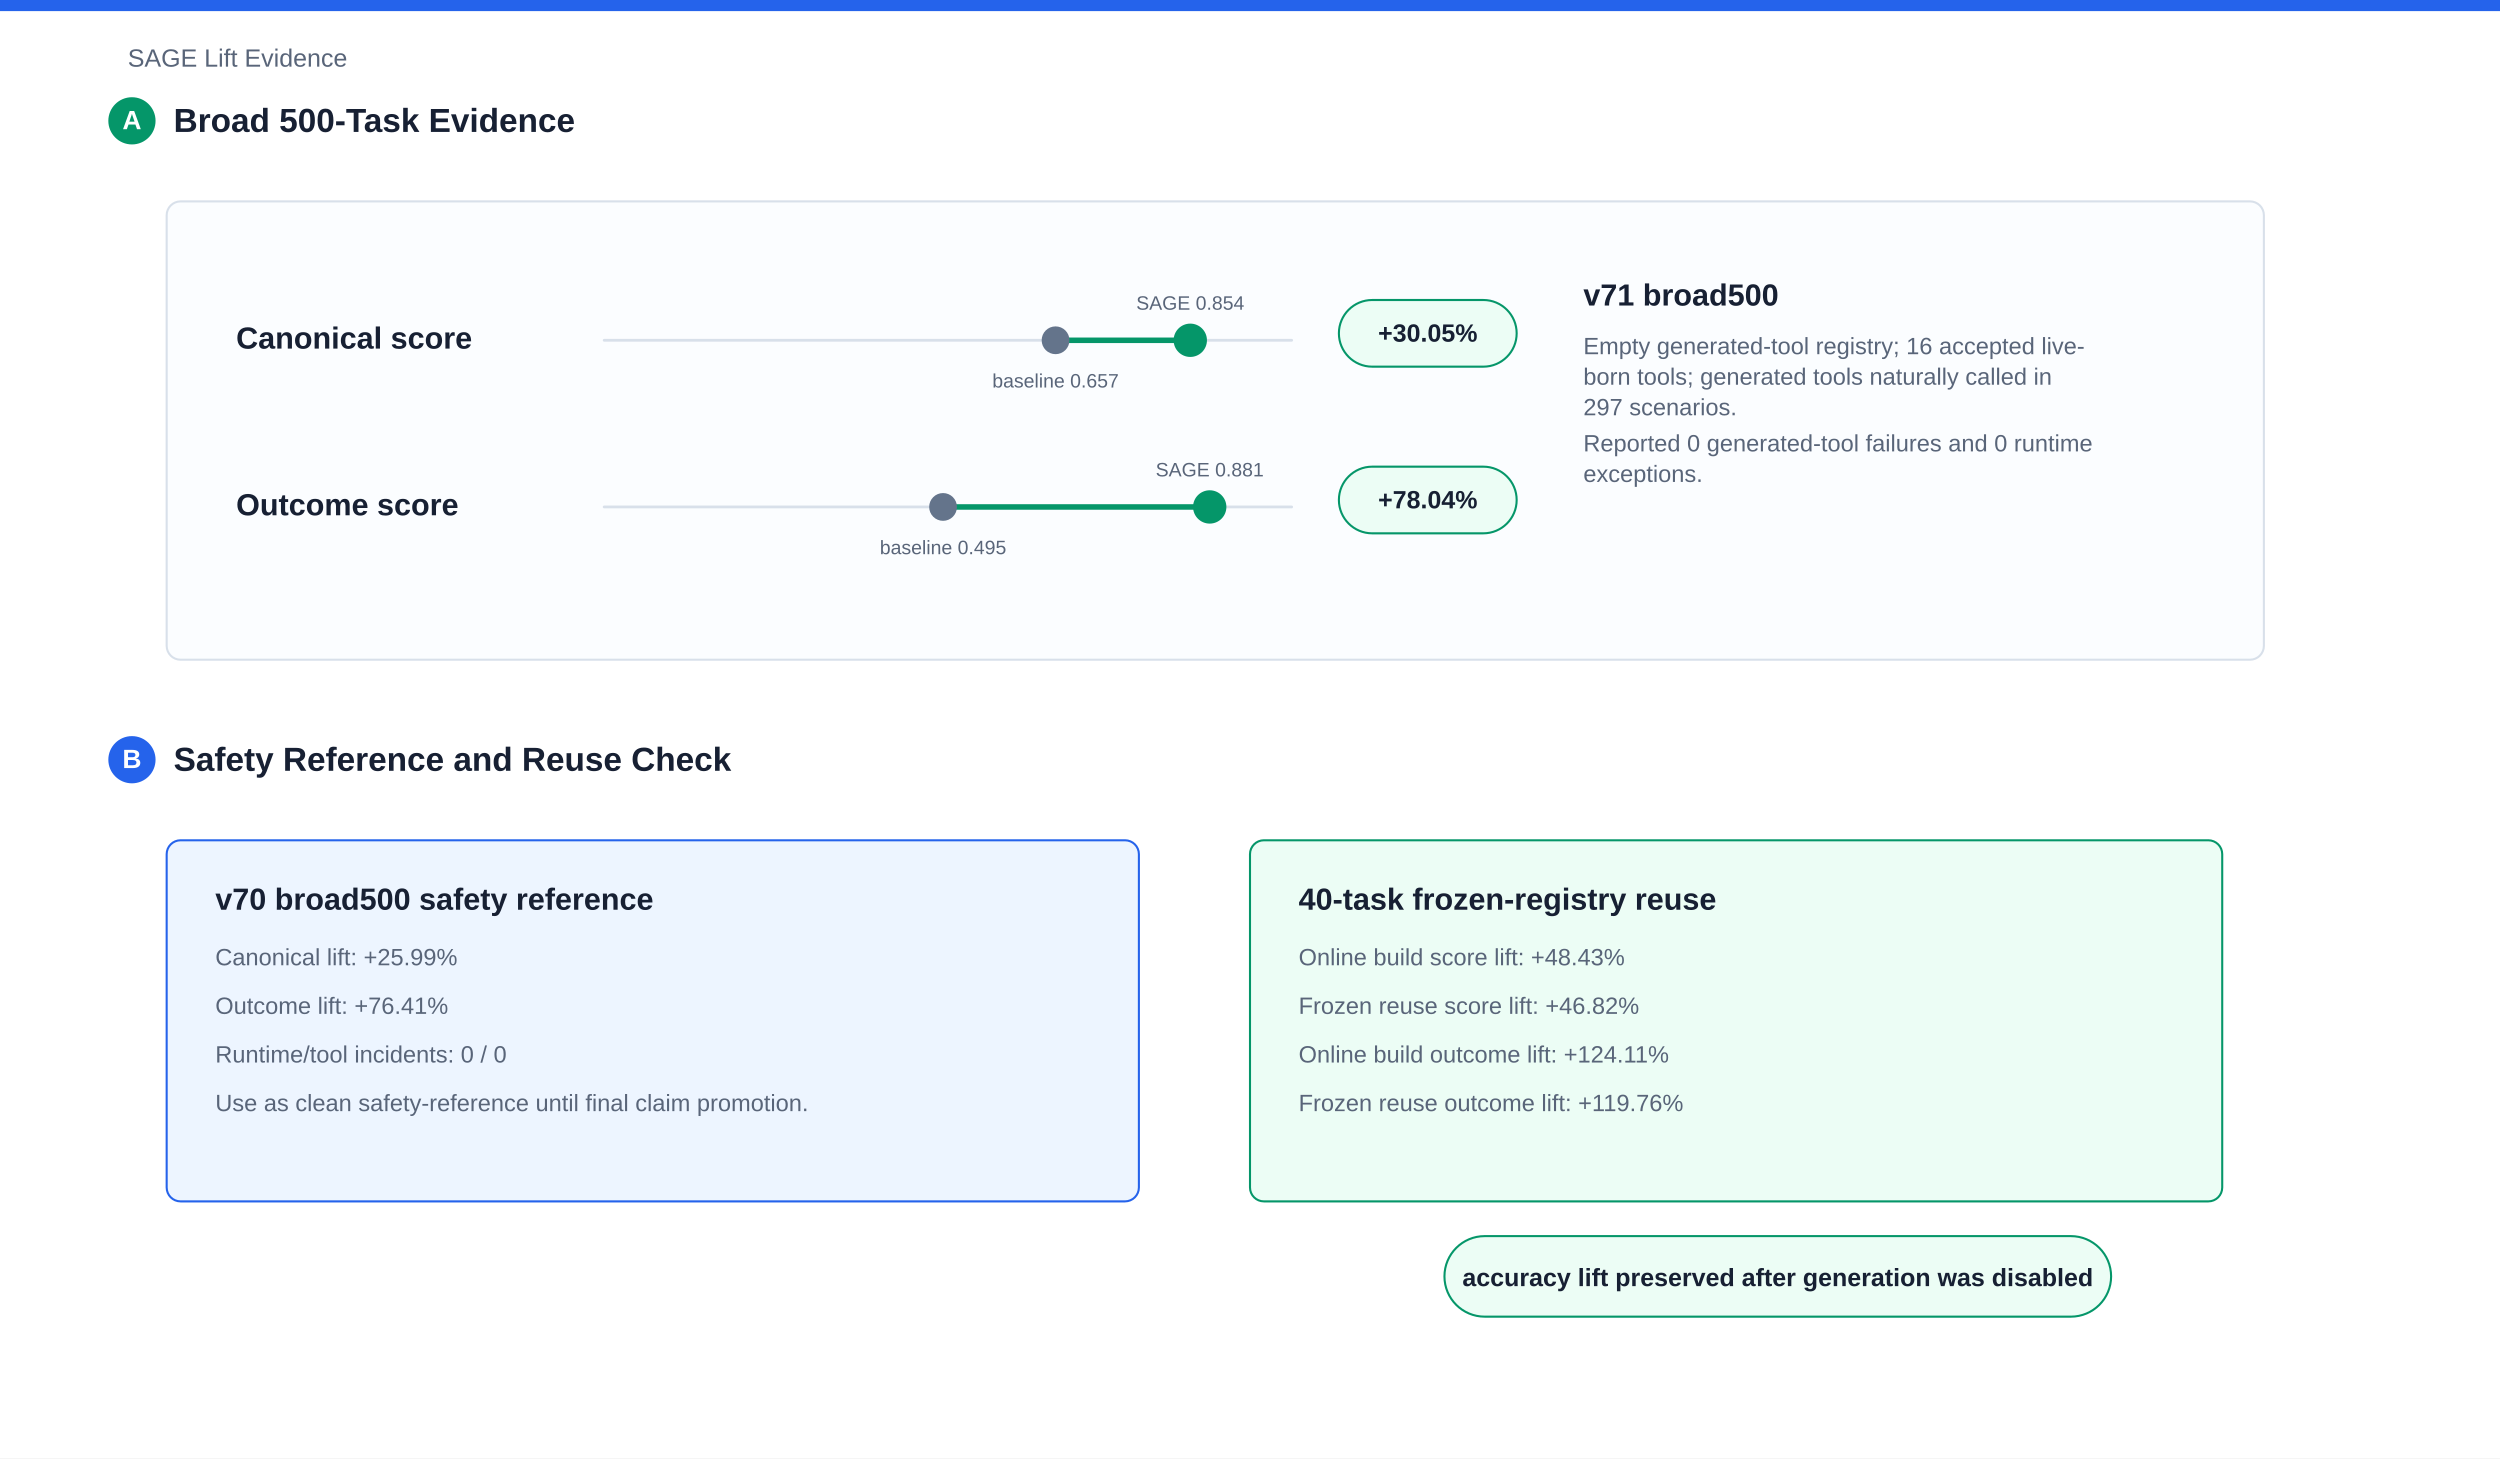
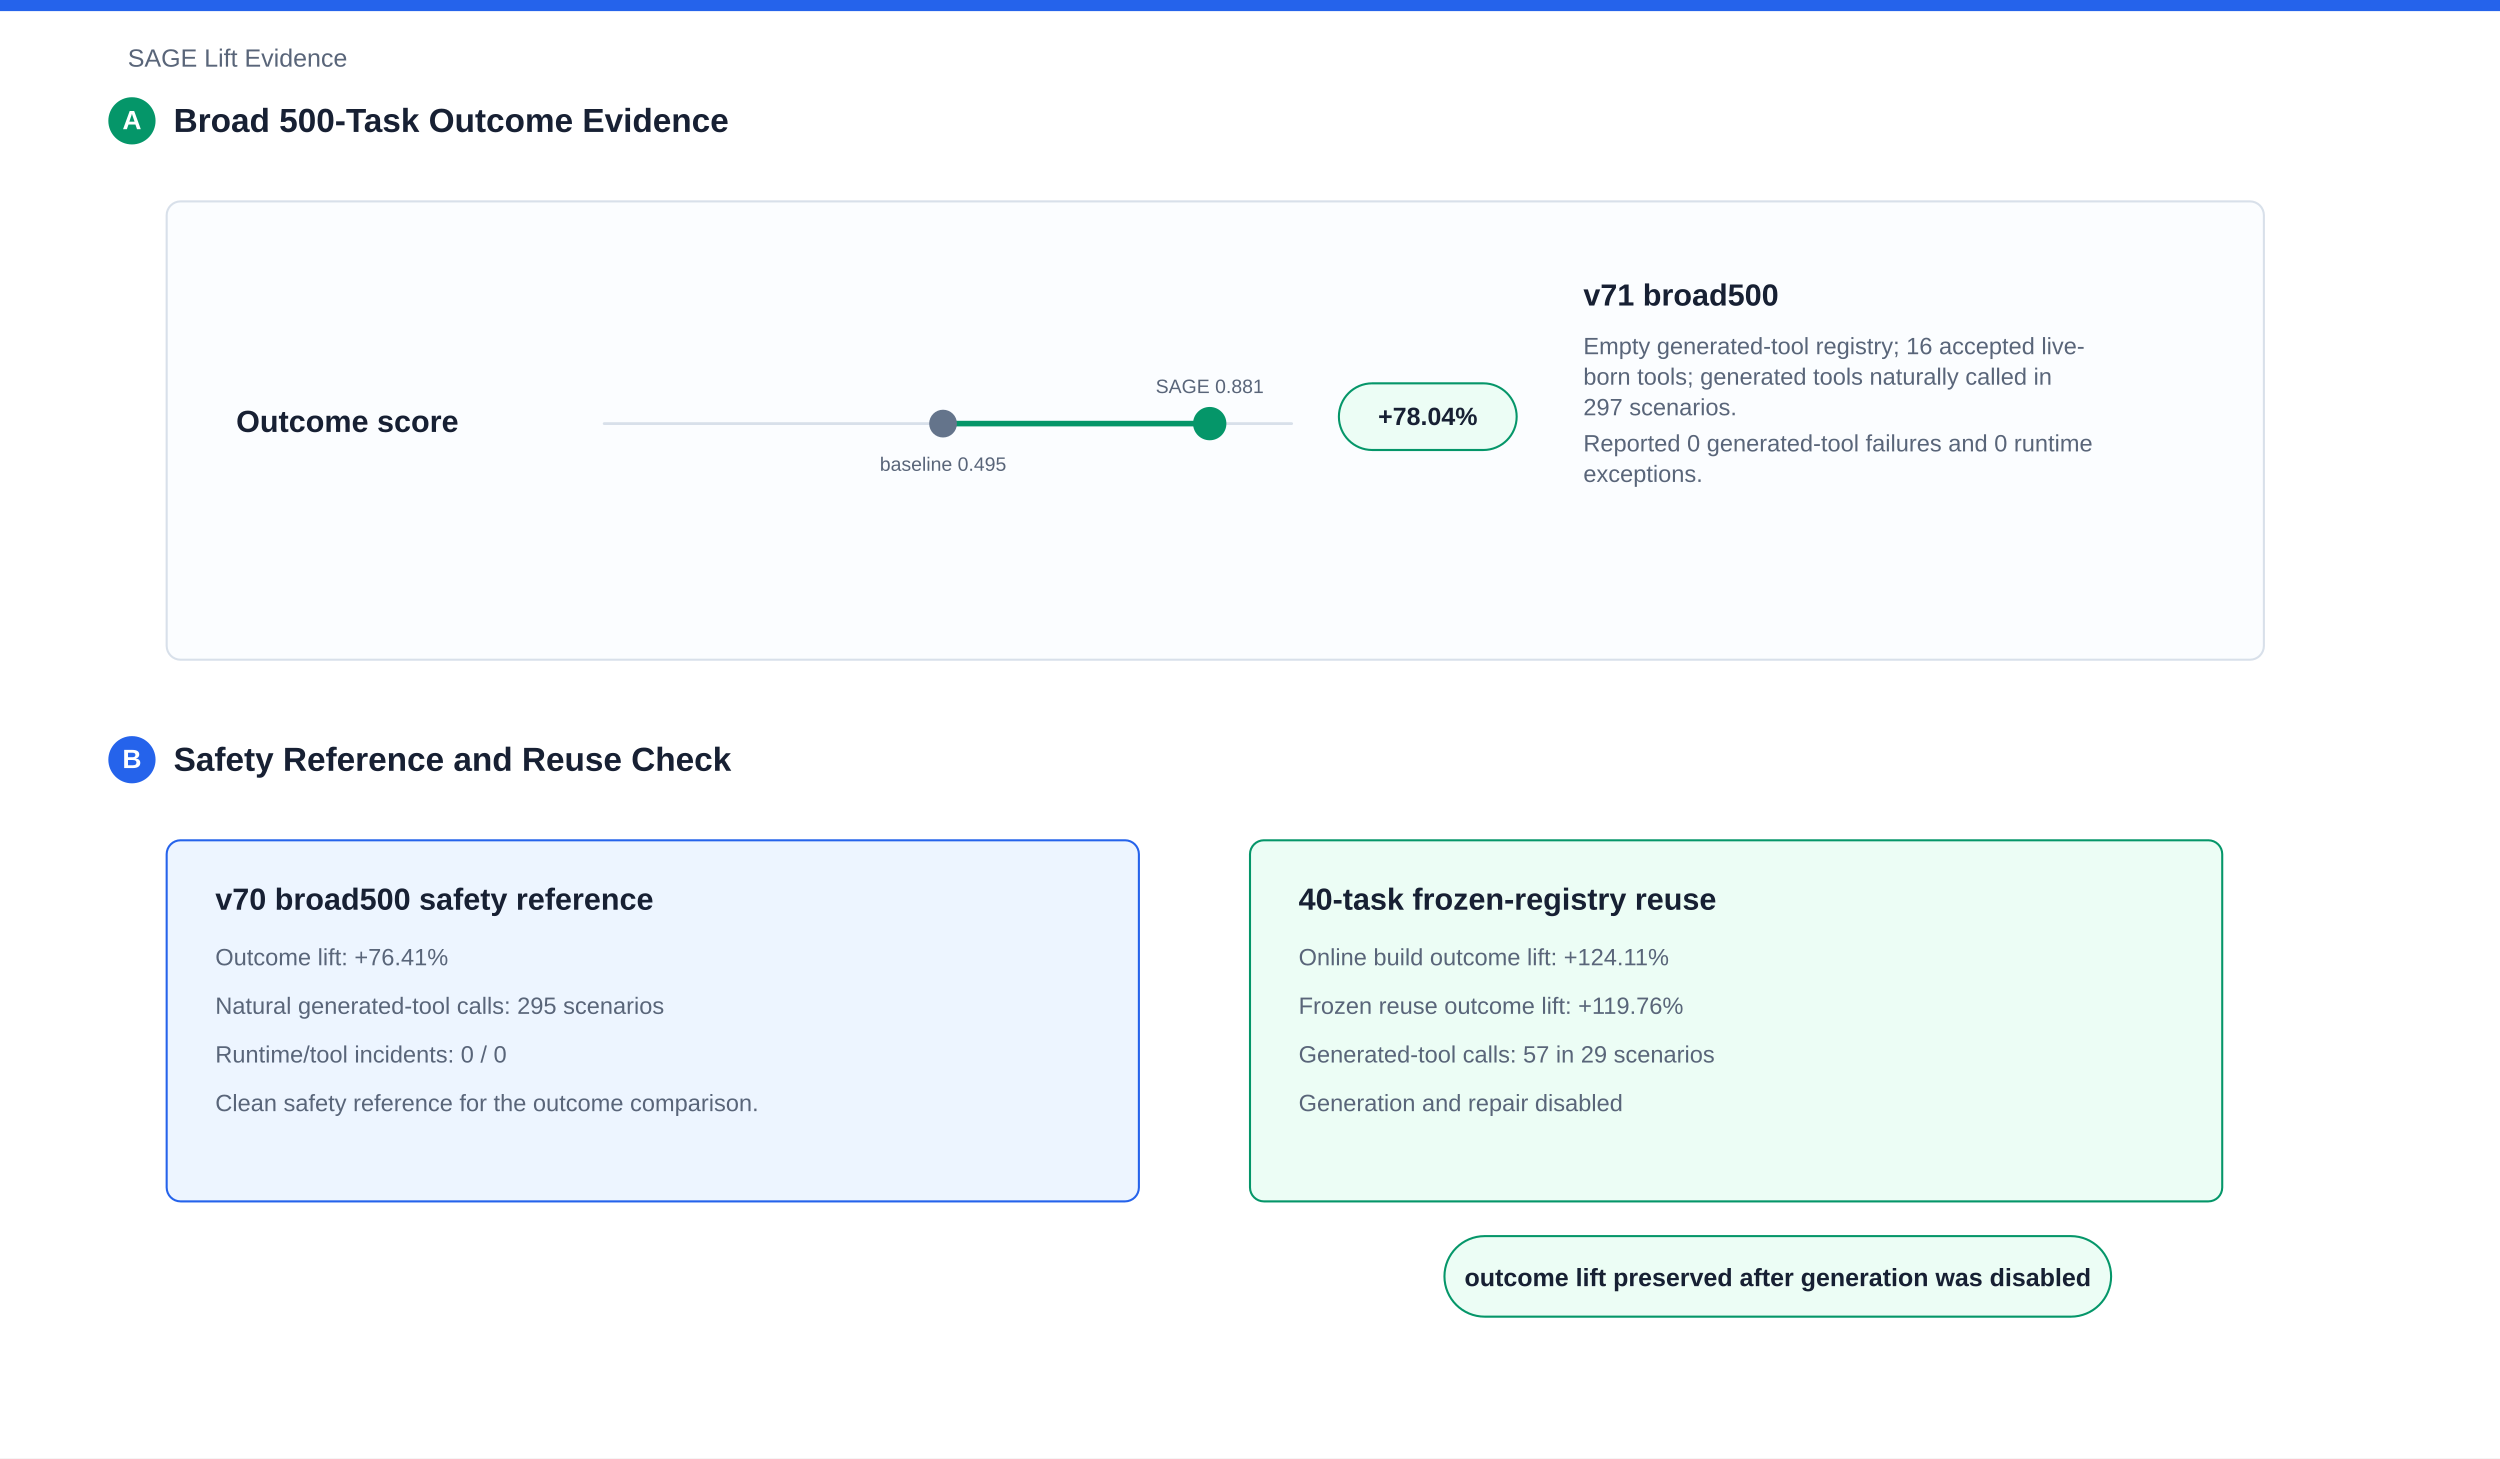
<svg xmlns="http://www.w3.org/2000/svg" width="1800" height="1050" viewBox="0 0 1800 1050">
  <defs>
    <marker id="line-arrow" markerWidth="10" markerHeight="10" refX="8" refY="4.5" orient="auto" markerUnits="strokeWidth">
      <path d="M0,0 L9,4.5 L0,9 Z" fill="#9aa7b7" />
    </marker>
    <marker id="blue-arrow" markerWidth="10" markerHeight="10" refX="8" refY="4.5" orient="auto" markerUnits="strokeWidth">
      <path d="M0,0 L9,4.5 L0,9 Z" fill="#2563eb" />
    </marker>
    <marker id="green-arrow" markerWidth="10" markerHeight="10" refX="8" refY="4.5" orient="auto" markerUnits="strokeWidth">
      <path d="M0,0 L9,4.5 L0,9 Z" fill="#059669" />
    </marker>
    <marker id="amber-arrow" markerWidth="10" markerHeight="10" refX="8" refY="4.5" orient="auto" markerUnits="strokeWidth">
      <path d="M0,0 L9,4.5 L0,9 Z" fill="#d97706" />
    </marker>
    <marker id="red-arrow" markerWidth="10" markerHeight="10" refX="8" refY="4.5" orient="auto" markerUnits="strokeWidth">
      <path d="M0,0 L9,4.5 L0,9 Z" fill="#dc2626" />
    </marker>
    <marker id="violet-arrow" markerWidth="10" markerHeight="10" refX="8" refY="4.5" orient="auto" markerUnits="strokeWidth">
      <path d="M0,0 L9,4.5 L0,9 Z" fill="#7c3aed" />
    </marker>
    <marker id="slate-arrow" markerWidth="10" markerHeight="10" refX="8" refY="4.5" orient="auto" markerUnits="strokeWidth">
      <path d="M0,0 L9,4.5 L0,9 Z" fill="#64748b" />
    </marker>
  </defs>
  <style>
text {
  font-family: Arial, Helvetica, sans-serif;
  fill: #172033;
}
.caption { font-size: 18px; fill: #596579; }
.panelLetter { font-size: 19px; font-weight: 700; fill: #ffffff; }
.panelTitle { font-size: 24px; font-weight: 700; }
.moduleTitle { font-size: 22px; font-weight: 700; }
.moduleText { font-size: 17px; fill: #596579; }
.small { font-size: 15px; fill: #596579; }
.tiny { font-size: 13px; fill: #596579; }
.axis { font-size: 14px; fill: #596579; }
.metric { font-size: 18px; font-weight: 700; }
.num { font-size: 15px; font-weight: 700; fill: #ffffff; }
</style>
  <rect width="1800" height="1050" fill="#ffffff" />
  <rect x="0" y="0" width="1800" height="8" fill="#2563eb" />
  <text class="caption" x="92" y="48">SAGE Lift Evidence</text>
  <circle cx="95" cy="87" r="17" fill="#059669" />
  <text class="panelLetter" x="95" y="93" text-anchor="middle">A</text>
-   <text class="panelTitle" x="125" y="95">Broad 500-Task Evidence</text>
+   <text class="panelTitle" x="125" y="95">Broad 500-Task Outcome Evidence</text>
  <rect x="120" y="145" width="1510" height="330" rx="10" fill="#fbfdff" stroke="#d8e0ea" stroke-width="1.5" />
-   <text class="moduleTitle" x="170" y="251">Canonical score</text>
-   <line x1="435" y1="245" x2="930" y2="245" stroke="#d8e0ea" stroke-width="2.0" stroke-linecap="round" />
-   <line x1="760" y1="245" x2="857" y2="245" stroke="#059669" stroke-width="4.0" stroke-linecap="round" />
-   <circle cx="760" cy="245" r="10" fill="#64748b" />
-   <circle cx="857" cy="245" r="12" fill="#059669" />
-   <text class="axis" x="760" y="279" text-anchor="middle">baseline 0.657</text>
-   <text class="axis" x="857" y="223" text-anchor="middle">SAGE 0.854</text>
-   <rect x="964" y="216" width="128" height="48" rx="24" fill="#ecfdf5" stroke="#059669" stroke-width="1.5" />
-   <text class="metric" x="1028" y="246" text-anchor="middle" fill="#059669">+30.05%</text>
-   <text class="moduleTitle" x="170" y="371">Outcome score</text>
-   <line x1="435" y1="365" x2="930" y2="365" stroke="#d8e0ea" stroke-width="2.0" stroke-linecap="round" />
-   <line x1="679" y1="365" x2="871" y2="365" stroke="#059669" stroke-width="4.0" stroke-linecap="round" />
-   <circle cx="679" cy="365" r="10" fill="#64748b" />
-   <circle cx="871" cy="365" r="12" fill="#059669" />
-   <text class="axis" x="679" y="399" text-anchor="middle">baseline 0.495</text>
-   <text class="axis" x="871" y="343" text-anchor="middle">SAGE 0.881</text>
-   <rect x="964" y="336" width="128" height="48" rx="24" fill="#ecfdf5" stroke="#059669" stroke-width="1.5" />
-   <text class="metric" x="1028" y="366" text-anchor="middle" fill="#059669">+78.04%</text>
+   <text class="moduleTitle" x="170" y="311">Outcome score</text>
+   <line x1="435" y1="305" x2="930" y2="305" stroke="#d8e0ea" stroke-width="2.0" stroke-linecap="round" />
+   <line x1="679" y1="305" x2="871" y2="305" stroke="#059669" stroke-width="4.0" stroke-linecap="round" />
+   <circle cx="679" cy="305" r="10" fill="#64748b" />
+   <circle cx="871" cy="305" r="12" fill="#059669" />
+   <text class="axis" x="679" y="339" text-anchor="middle">baseline 0.495</text>
+   <text class="axis" x="871" y="283" text-anchor="middle">SAGE 0.881</text>
+   <rect x="964" y="276" width="128" height="48" rx="24" fill="#ecfdf5" stroke="#059669" stroke-width="1.5" />
+   <text class="metric" x="1028" y="306" text-anchor="middle" fill="#059669">+78.04%</text>
  <text class="moduleTitle" x="1140" y="220">v71 broad500</text>
  <text class="moduleText" x="1140" y="255">
    <tspan x="1140" dy="0">Empty generated-tool registry; 16 accepted live-</tspan>
    <tspan x="1140" dy="22">born tools; generated tools naturally called in</tspan>
    <tspan x="1140" dy="22">297 scenarios.</tspan>
  </text>
  <text class="moduleText" x="1140" y="325">
    <tspan x="1140" dy="0">Reported 0 generated-tool failures and 0 runtime</tspan>
    <tspan x="1140" dy="22">exceptions.</tspan>
  </text>
  <circle cx="95" cy="547" r="17" fill="#2563eb" />
  <text class="panelLetter" x="95" y="553" text-anchor="middle">B</text>
  <text class="panelTitle" x="125" y="555">Safety Reference and Reuse Check</text>
  <rect x="120" y="605" width="700" height="260" rx="10" fill="#edf5ff" stroke="#2563eb" stroke-width="1.5" />
  <text class="moduleTitle" x="155" y="655">v70 broad500 safety reference</text>
-   <text class="moduleText" x="155" y="695">Canonical lift: +25.99%</text>
-   <text class="moduleText" x="155" y="730">Outcome lift: +76.41%</text>
+   <text class="moduleText" x="155" y="695">Outcome lift: +76.41%</text>
+   <text class="moduleText" x="155" y="730">Natural generated-tool calls: 295 scenarios</text>
  <text class="moduleText" x="155" y="765">Runtime/tool incidents: 0 / 0</text>
-   <text class="moduleText" x="155" y="800">Use as clean safety-reference until final claim promotion.</text>
+   <text class="moduleText" x="155" y="800">Clean safety reference for the outcome comparison.</text>
  <rect x="900" y="605" width="700" height="260" rx="10" fill="#ecfdf5" stroke="#059669" stroke-width="1.5" />
  <text class="moduleTitle" x="935" y="655">40-task frozen-registry reuse</text>
-   <text class="moduleText" x="935" y="695">Online build score lift: +48.43%</text>
-   <text class="moduleText" x="935" y="730">Frozen reuse score lift: +46.82%</text>
-   <text class="moduleText" x="935" y="765">Online build outcome lift: +124.11%</text>
-   <text class="moduleText" x="935" y="800">Frozen reuse outcome lift: +119.76%</text>
+   <text class="moduleText" x="935" y="695">Online build outcome lift: +124.11%</text>
+   <text class="moduleText" x="935" y="730">Frozen reuse outcome lift: +119.76%</text>
+   <text class="moduleText" x="935" y="765">Generated-tool calls: 57 in 29 scenarios</text>
+   <text class="moduleText" x="935" y="800">Generation and repair disabled</text>
  <rect x="1040" y="890" width="480" height="58" rx="29" fill="#ecfdf5" stroke="#059669" stroke-width="1.5" />
-   <text class="metric" x="1280" y="926" text-anchor="middle" fill="#059669">accuracy lift preserved after generation was disabled</text>
+   <text class="metric" x="1280" y="926" text-anchor="middle" fill="#059669">outcome lift preserved after generation was disabled</text>
</svg>
